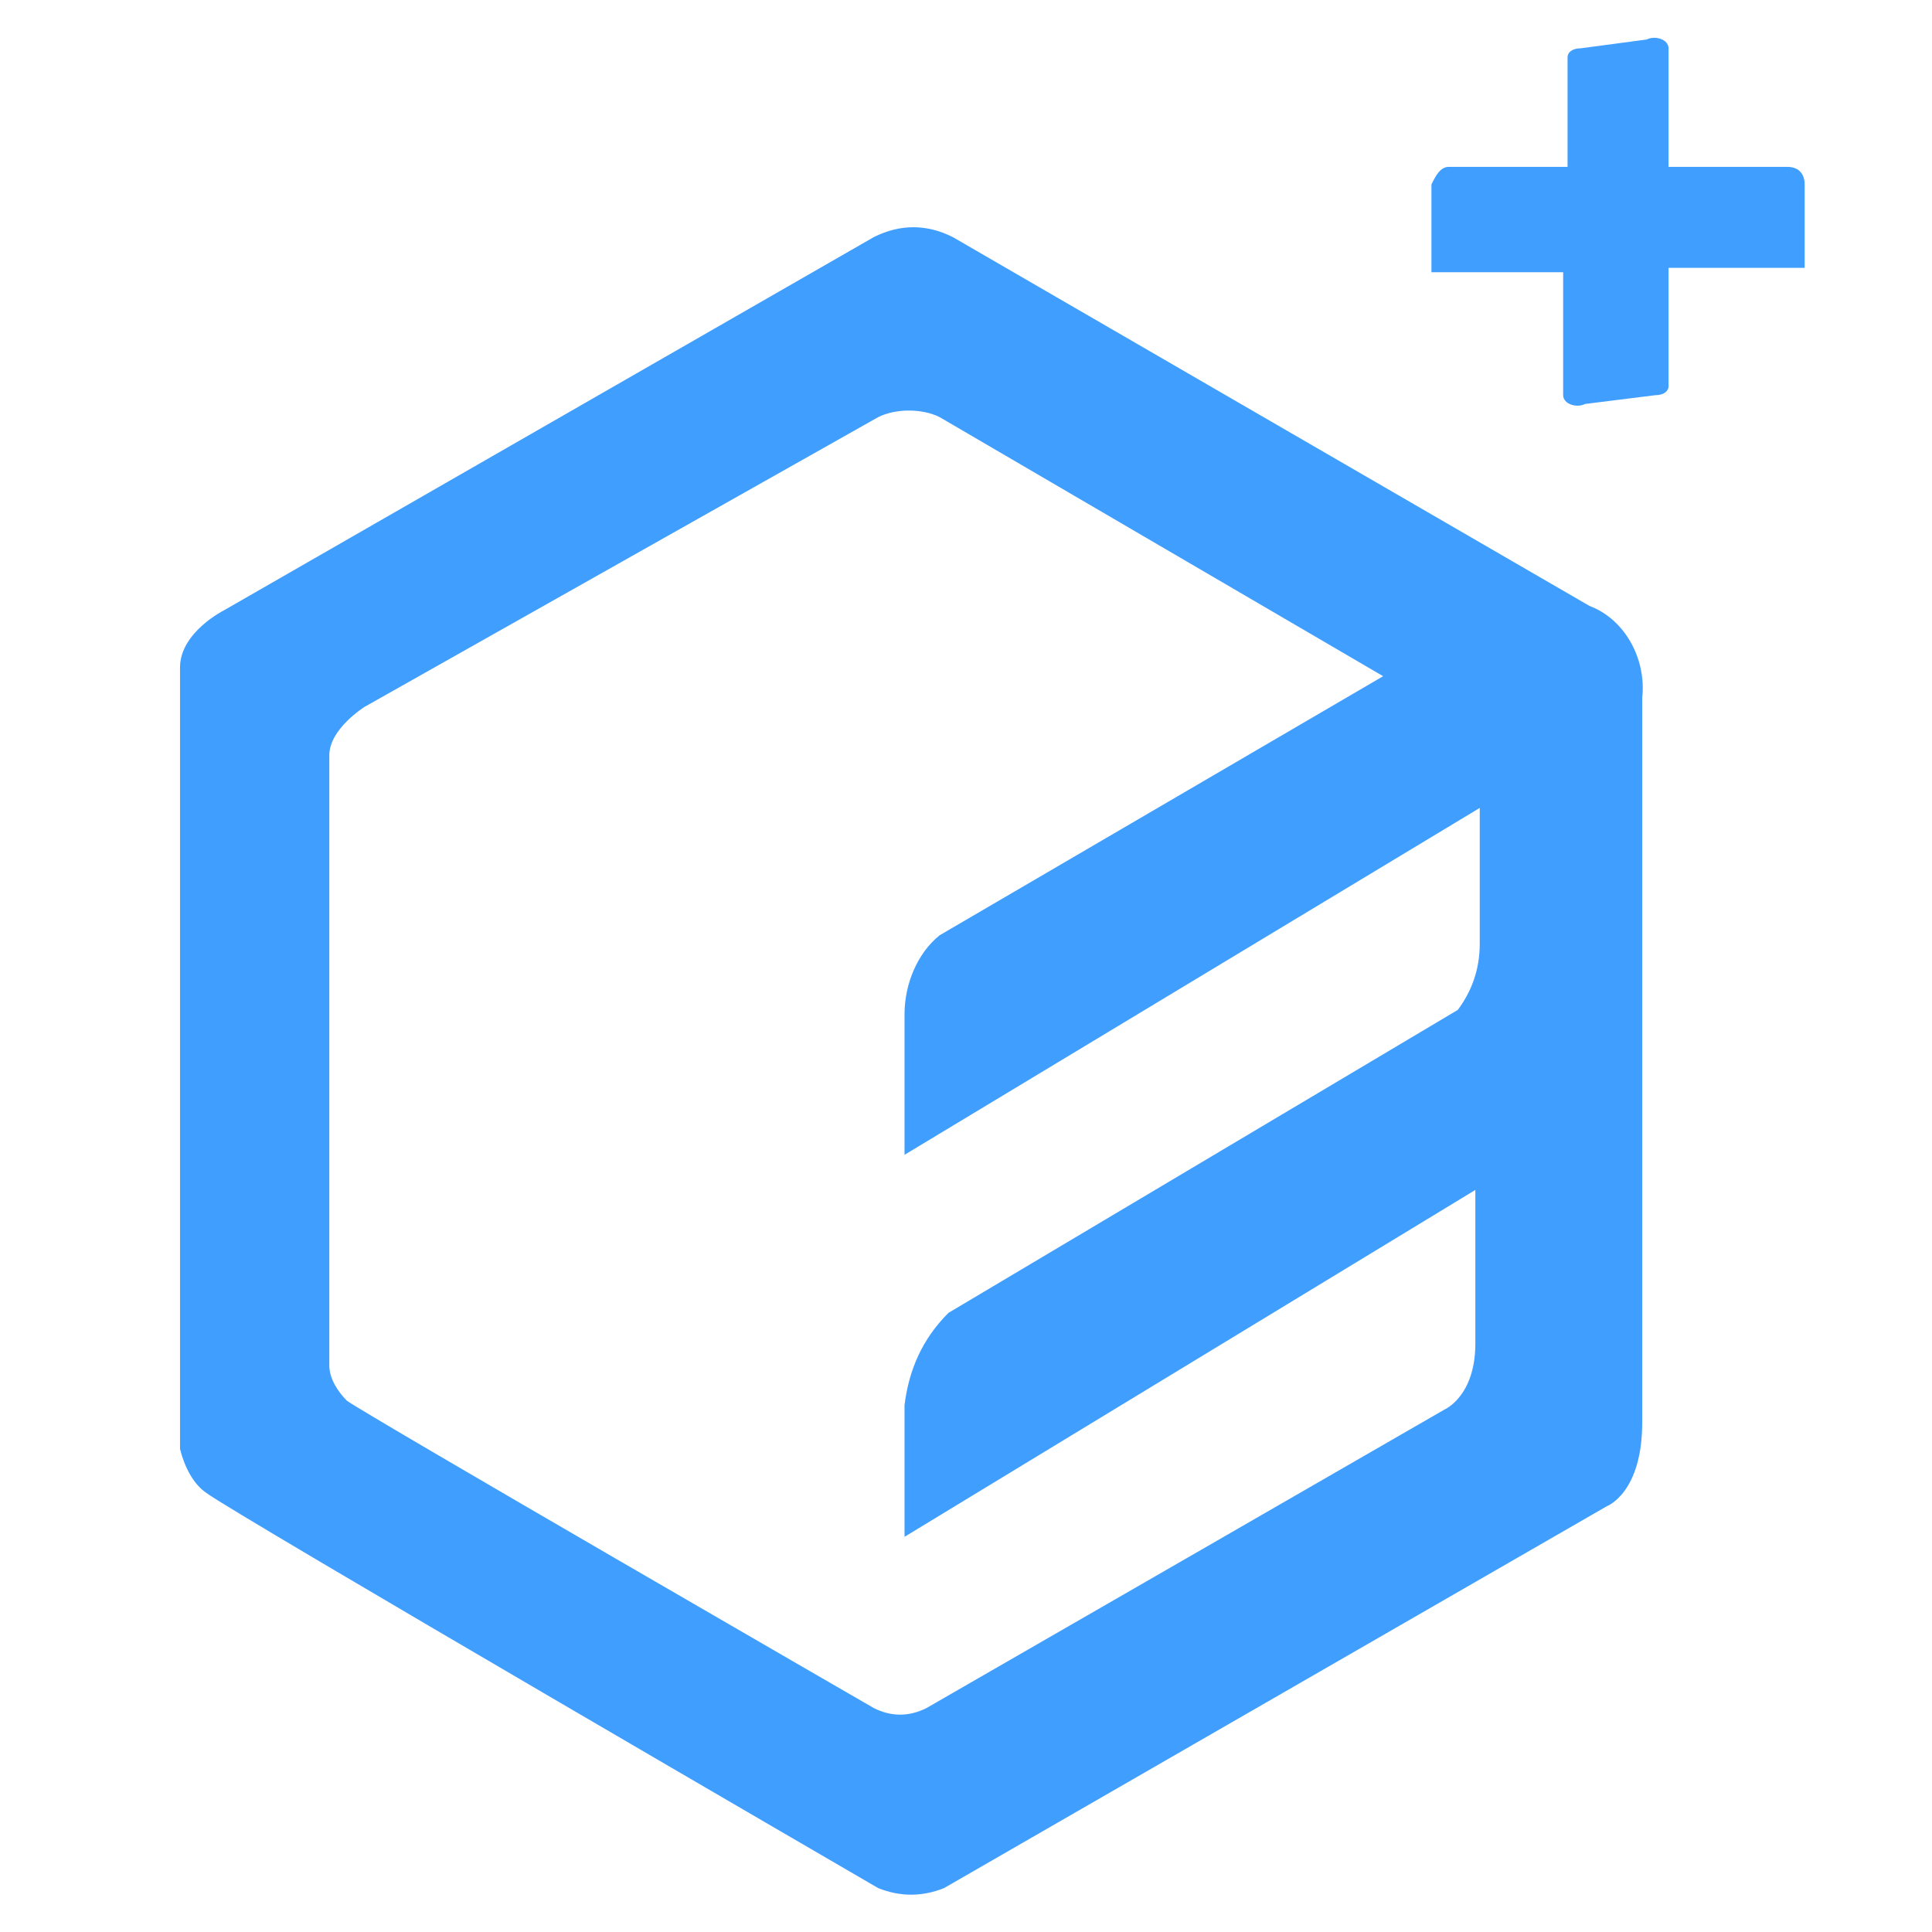
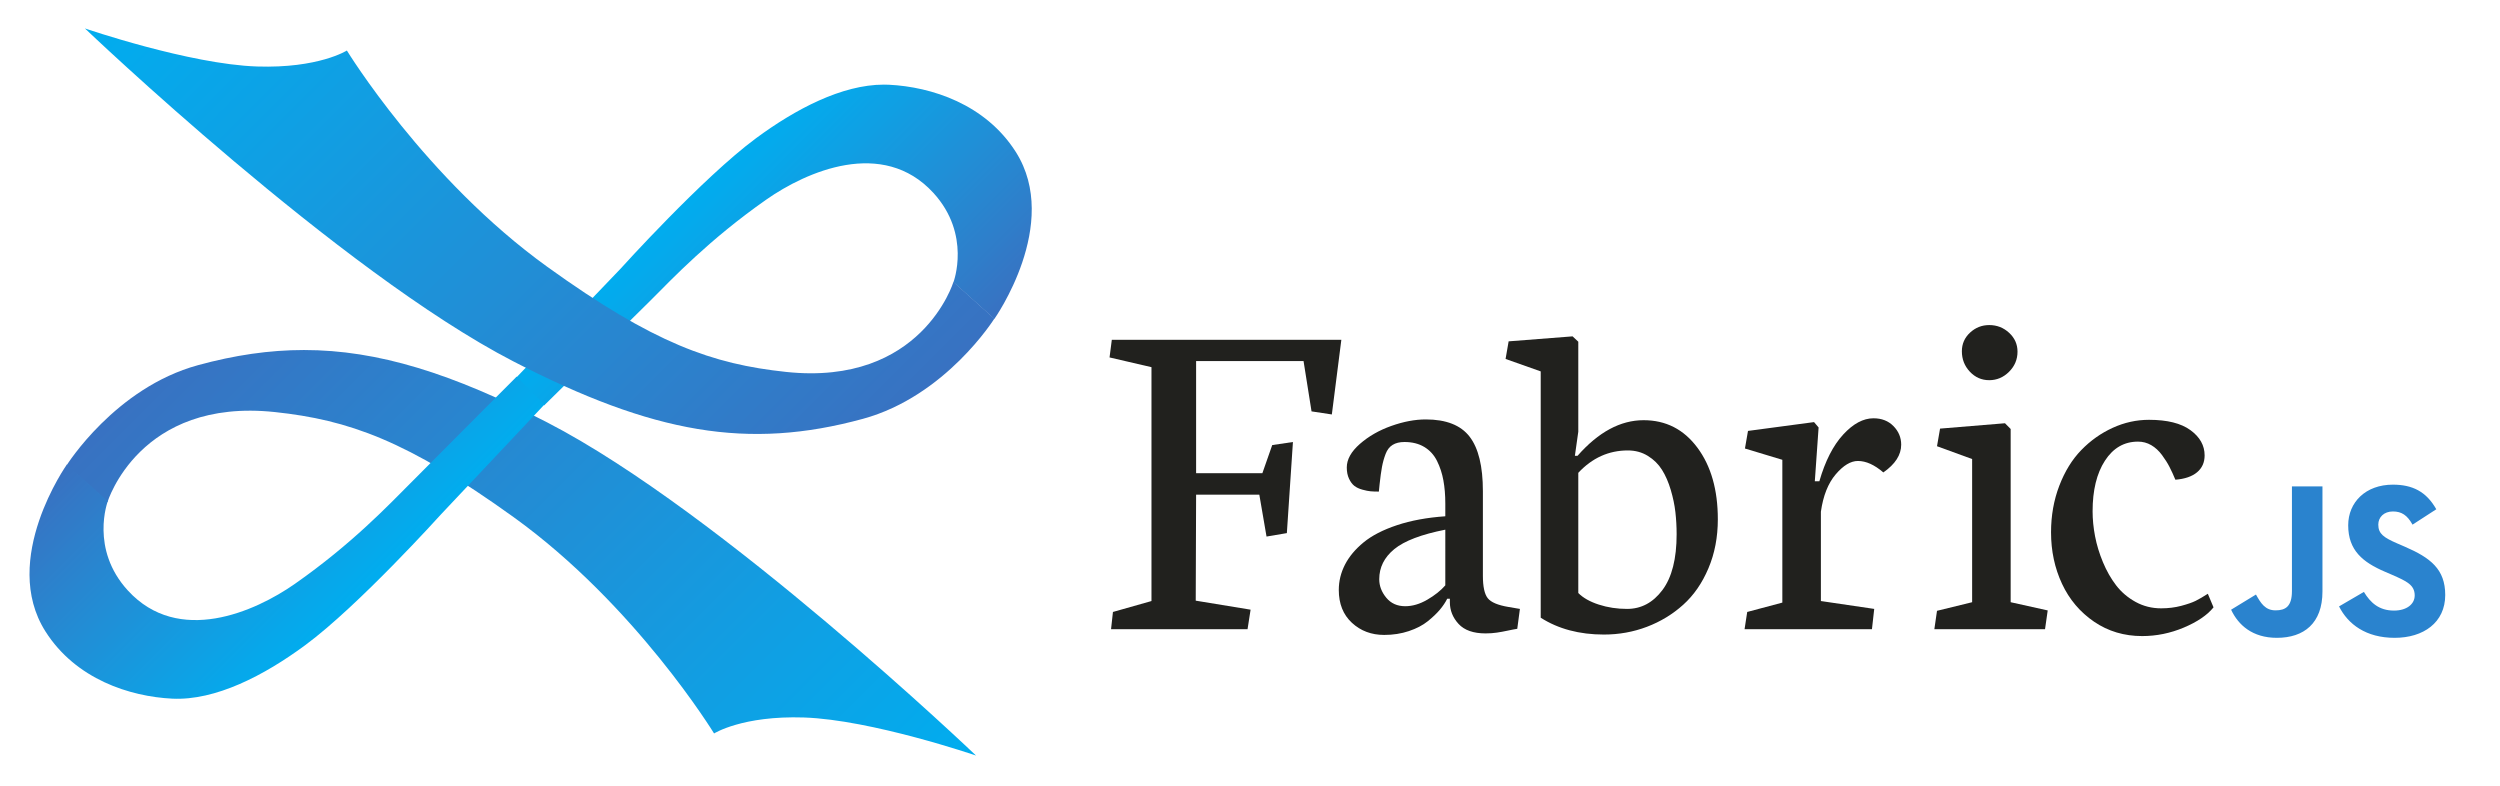
- <svg xmlns="http://www.w3.org/2000/svg" xml:space="preserve" style="enable-background:new 0 0 44 44" viewBox="0 0 44 44">
-   <path d="M37.4 32.4c0 1.6-.8 1.9-.8 1.9L21.5 43c-.5.2-1 .2-1.5 0 0 0-14.8-8.6-15.3-9-.3-.2-.5-.6-.6-1V15.2c0-.8 1-1.3 1-1.3l14.8-8.5c.6-.3 1.2-.3 1.8 0l14.5 8.4c.8.3 1.3 1.2 1.2 2.1v16.5zm-5.9-17L21.4 9.5c-.4-.2-1-.2-1.4 0L8.3 16.1s-.8.5-.8 1.1v13.9c0 .3.2.6.4.8.4.3 12 7 12 7 .4.2.8.2 1.2 0 .7-.4 11.8-6.8 11.8-6.8s.7-.3.7-1.5v-3.5l-13 7.9v-3c.1-.8.4-1.5 1-2.1L33.2 23c.3-.4.5-.9.5-1.5v-3.1l-13.1 7.9v-3.2c0-.7.3-1.4.8-1.8l10.1-5.9zm9.6-11.2c0-.2-.1-.4-.4-.4H38V1.1c0-.2-.3-.3-.5-.2l-1.5.2c-.2 0-.3.1-.3.2v2.5H33c-.2 0-.3.2-.4.4v2h3V9c0 .2.3.3.5.2l1.6-.2c.2 0 .3-.1.3-.2V6.1h3.1V4.2z" style="fill-rule:evenodd;clip-rule:evenodd;fill:#409eff" />
+ <svg xmlns="http://www.w3.org/2000/svg" xmlns:xlink="http://www.w3.org/1999/xlink" width="100%" height="100%" xml:space="preserve" version="1.2" viewBox="0 0 1631 512.719">
+   <defs>
+     <clipPath id="c">
+       <path d="M396.855 462.508c-14.363 10.605-36.507 35.164-36.507 35.164l-28.102 29.336 7.488 7.531s23.032-22.64 28.801-28.414c5.77-5.77 15.707-16.305 31.137-27.11 10.738-7.515 31.36-16.663 44.996-1.792 10.3 11.23 5.418 24.097 5.418 24.097l11.023 9.903s18.121-25.594 5.79-45.024c-8.192-12.91-22.79-17.558-34.184-18.12a26.642 26.642 0 0 0-1.387-.032c-11.305 0-23.828 6.601-34.473 14.46" />
+     </clipPath>
+     <clipPath id="e">
+       <path d="M215 432h247v111H215Zm0 0" />
+     </clipPath>
+     <clipPath id="f">
+       <path d="M331.492 522.77c37.715 19.46 63.219 23.914 94.184 15.464 22.367-6.105 35.433-27.011 35.433-27.011l-11.023-9.903s-8.54 28.16-45.125 24.266c-19.832-2.11-35.621-7.648-64.34-28.316-32.879-23.66-54.059-58.329-54.059-58.329s-7.636 4.852-24.218 4.305c-18.219-.601-46.403-10.262-46.403-10.262s68.723 65.618 115.551 89.786" />
+     </clipPath>
+     <clipPath id="h">
+       <path d="M211 519h246v110H211Zm0 0" />
+     </clipPath>
+     <clipPath id="i">
+       <path d="M246.438 523.676c-22.368 6.101-35.43 27.008-35.43 27.008l11.02 9.902s8.542-28.16 45.128-24.266c19.832 2.11 35.617 7.649 64.34 28.317 32.875 23.66 54.059 58.328 54.059 58.328s7.636-4.852 24.218-4.305c18.22.602 46.403 10.262 46.403 10.262S387.453 563.3 340.62 539.137c-25.676-13.25-45.695-19.543-65.633-19.543-9.343 0-18.668 1.383-28.55 4.082" />
+     </clipPath>
+     <clipPath id="k">
+       <path d="M200 527h140v87H200Zm0 0" />
+     </clipPath>
+     <clipPath id="l">
+       <path d="M303.578 555.777c-5.77 5.774-15.703 16.313-31.137 27.114-10.734 7.515-31.355 16.664-44.996 1.793-10.297-11.23-5.418-24.098-5.418-24.098l-11.02-9.902s-18.12 25.593-5.792 45.023c8.191 12.906 22.793 17.559 34.187 18.121 11.664.57 24.778-6.25 35.86-14.43 14.36-10.601 36.504-35.164 36.504-35.164l27.968-29.695-7.488-7.531s-22.894 23-28.668 28.77" />
+     </clipPath>
+     <linearGradient id="d" x1="-.669" x2="1.36" y1="0" y2="0" gradientTransform="rotate(45 -385.414 697.61) scale(81.368)" gradientUnits="userSpaceOnUse">
+       <stop offset="0" stop-color="#00adef" />
+       <stop offset=".336" stop-color="#01acee" />
+       <stop offset=".348" stop-color="#02abed" />
+       <stop offset=".355" stop-color="#03aaed" />
+       <stop offset=".363" stop-color="#04aaec" />
+       <stop offset=".367" stop-color="#05a9ec" />
+       <stop offset=".371" stop-color="#05a9eb" />
+       <stop offset=".379" stop-color="#06a8eb" />
+       <stop offset=".383" stop-color="#07a8ea" />
+       <stop offset=".387" stop-color="#07a7ea" />
+       <stop offset=".391" stop-color="#08a7ea" />
+       <stop offset=".398" stop-color="#08a6e9" />
+       <stop offset=".406" stop-color="#09a5e8" />
+       <stop offset=".41" stop-color="#0aa5e8" />
+       <stop offset=".414" stop-color="#0aa4e7" />
+       <stop offset=".418" stop-color="#0ba4e7" />
+       <stop offset=".422" stop-color="#0ba3e7" />
+       <stop offset=".426" stop-color="#0ca3e6" />
+       <stop offset=".43" stop-color="#0ca2e6" />
+       <stop offset=".434" stop-color="#0da2e6" />
+       <stop offset=".438" stop-color="#0da2e5" />
+       <stop offset=".445" stop-color="#0ea1e5" />
+       <stop offset=".449" stop-color="#0fa0e4" />
+       <stop offset=".453" stop-color="#0fa0e4" />
+       <stop offset=".465" stop-color="#109fe3" />
+       <stop offset=".473" stop-color="#119ee2" />
+       <stop offset=".477" stop-color="#129de2" />
+       <stop offset=".48" stop-color="#129de1" />
+       <stop offset=".488" stop-color="#139ce1" />
+       <stop offset=".492" stop-color="#149ce0" />
+       <stop offset=".496" stop-color="#149be0" />
+       <stop offset=".5" stop-color="#159be0" />
+       <stop offset=".504" stop-color="#159adf" />
+       <stop offset=".508" stop-color="#169adf" />
+       <stop offset=".516" stop-color="#1699de" />
+       <stop offset=".52" stop-color="#1798de" />
+       <stop offset=".523" stop-color="#1798dd" />
+       <stop offset=".531" stop-color="#1897dd" />
+       <stop offset=".535" stop-color="#1997dc" />
+       <stop offset=".539" stop-color="#1996dc" />
+       <stop offset=".543" stop-color="#1a96dc" />
+       <stop offset=".547" stop-color="#1a95db" />
+       <stop offset=".551" stop-color="#1a95db" />
+       <stop offset=".555" stop-color="#1b94db" />
+       <stop offset=".559" stop-color="#1b94da" />
+       <stop offset=".563" stop-color="#1c93da" />
+       <stop offset=".566" stop-color="#1c93d9" />
+       <stop offset=".57" stop-color="#1d92d9" />
+       <stop offset=".574" stop-color="#1d92d9" />
+       <stop offset=".578" stop-color="#1e91d8" />
+       <stop offset=".582" stop-color="#1e91d8" />
+       <stop offset=".586" stop-color="#1f90d8" />
+       <stop offset=".59" stop-color="#1f90d7" />
+       <stop offset=".594" stop-color="#1f90d7" />
+       <stop offset=".598" stop-color="#208fd7" />
+       <stop offset=".602" stop-color="#208fd6" />
+       <stop offset=".605" stop-color="#218ed6" />
+       <stop offset=".609" stop-color="#218ed5" />
+       <stop offset=".613" stop-color="#228dd5" />
+       <stop offset=".617" stop-color="#228dd5" />
+       <stop offset=".621" stop-color="#238cd4" />
+       <stop offset=".625" stop-color="#238cd4" />
+       <stop offset=".629" stop-color="#238bd4" />
+       <stop offset=".633" stop-color="#248bd3" />
+       <stop offset=".637" stop-color="#248ad3" />
+       <stop offset=".641" stop-color="#258ad3" />
+       <stop offset=".645" stop-color="#2589d2" />
+       <stop offset=".648" stop-color="#2689d2" />
+       <stop offset=".652" stop-color="#2688d1" />
+       <stop offset=".656" stop-color="#2688d1" />
+       <stop offset=".66" stop-color="#2787d1" />
+       <stop offset=".664" stop-color="#2787d0" />
+       <stop offset=".668" stop-color="#2886d0" />
+       <stop offset=".672" stop-color="#2886d0" />
+       <stop offset=".676" stop-color="#2985cf" />
+       <stop offset=".68" stop-color="#2985cf" />
+       <stop offset=".684" stop-color="#2984ce" />
+       <stop offset=".688" stop-color="#2a84ce" />
+       <stop offset=".691" stop-color="#2a83ce" />
+       <stop offset=".695" stop-color="#2b83cd" />
+       <stop offset=".699" stop-color="#2b82cd" />
+       <stop offset=".703" stop-color="#2c82cd" />
+       <stop offset=".707" stop-color="#2c81cc" />
+       <stop offset=".711" stop-color="#2c81cc" />
+       <stop offset=".715" stop-color="#2d80cc" />
+       <stop offset=".719" stop-color="#2d80cb" />
+       <stop offset=".723" stop-color="#2e7fcb" />
+       <stop offset=".727" stop-color="#2e7fca" />
+       <stop offset=".73" stop-color="#2f7eca" />
+       <stop offset=".734" stop-color="#2f7eca" />
+       <stop offset=".738" stop-color="#2f7dc9" />
+       <stop offset=".742" stop-color="#307dc9" />
+       <stop offset=".746" stop-color="#307cc9" />
+       <stop offset=".75" stop-color="#317bc8" />
+       <stop offset=".754" stop-color="#317bc8" />
+       <stop offset=".758" stop-color="#327ac7" />
+       <stop offset=".762" stop-color="#327ac7" />
+       <stop offset=".766" stop-color="#3279c7" />
+       <stop offset=".77" stop-color="#3379c6" />
+       <stop offset=".773" stop-color="#3378c6" />
+       <stop offset=".777" stop-color="#3478c6" />
+       <stop offset=".781" stop-color="#3477c5" />
+       <stop offset=".785" stop-color="#3477c5" />
+       <stop offset=".789" stop-color="#3576c4" />
+       <stop offset=".793" stop-color="#3576c4" />
+       <stop offset=".797" stop-color="#3675c4" />
+       <stop offset=".801" stop-color="#3675c3" />
+       <stop offset=".805" stop-color="#3774c3" />
+       <stop offset=".809" stop-color="#3773c3" />
+       <stop offset=".813" stop-color="#3773c2" />
+       <stop offset=".816" stop-color="#3872c2" />
+       <stop offset=".82" stop-color="#3872c1" />
+       <stop offset=".828" stop-color="#3872c1" />
+       <stop offset=".844" stop-color="#3871c1" />
+       <stop offset=".875" stop-color="#3871c1" />
+       <stop offset="1" stop-color="#3871c1" />
+     </linearGradient>
+     <linearGradient id="g" x1="0" x2="1.103" y1="0" y2="0" gradientTransform="rotate(45 -343.42 506.734) scale(230.02)" gradientUnits="userSpaceOnUse">
+       <stop offset="0" stop-color="#00adef" />
+       <stop offset=".004" stop-color="#00adef" />
+       <stop offset=".008" stop-color="#01adef" />
+       <stop offset=".012" stop-color="#01acee" />
+       <stop offset=".02" stop-color="#01acee" />
+       <stop offset=".023" stop-color="#02acee" />
+       <stop offset=".027" stop-color="#02abee" />
+       <stop offset=".031" stop-color="#02abed" />
+       <stop offset=".035" stop-color="#02abed" />
+       <stop offset=".039" stop-color="#03abed" />
+       <stop offset=".043" stop-color="#03abed" />
+       <stop offset=".047" stop-color="#03aaed" />
+       <stop offset=".051" stop-color="#03aaed" />
+       <stop offset=".063" stop-color="#04aaec" />
+       <stop offset=".066" stop-color="#04a9ec" />
+       <stop offset=".07" stop-color="#05a9ec" />
+       <stop offset=".074" stop-color="#05a9eb" />
+       <stop offset=".078" stop-color="#05a9eb" />
+       <stop offset=".082" stop-color="#06a8eb" />
+       <stop offset=".09" stop-color="#06a8eb" />
+       <stop offset=".094" stop-color="#06a8ea" />
+       <stop offset=".098" stop-color="#07a8ea" />
+       <stop offset=".102" stop-color="#07a7ea" />
+       <stop offset=".109" stop-color="#07a7ea" />
+       <stop offset=".113" stop-color="#08a7e9" />
+       <stop offset=".117" stop-color="#08a6e9" />
+       <stop offset=".125" stop-color="#08a6e9" />
+       <stop offset=".129" stop-color="#09a6e9" />
+       <stop offset=".133" stop-color="#09a5e9" />
+       <stop offset=".137" stop-color="#09a5e8" />
+       <stop offset=".141" stop-color="#09a5e8" />
+       <stop offset=".145" stop-color="#0aa5e8" />
+       <stop offset=".148" stop-color="#0aa5e8" />
+       <stop offset=".152" stop-color="#0aa4e8" />
+       <stop offset=".156" stop-color="#0aa4e7" />
+       <stop offset=".16" stop-color="#0ba4e7" />
+       <stop offset=".164" stop-color="#0ba4e7" />
+       <stop offset=".168" stop-color="#0ba3e7" />
+       <stop offset=".172" stop-color="#0ba3e7" />
+       <stop offset=".176" stop-color="#0ca3e6" />
+       <stop offset=".184" stop-color="#0ca3e6" />
+       <stop offset=".188" stop-color="#0ca2e6" />
+       <stop offset=".191" stop-color="#0da2e6" />
+       <stop offset=".195" stop-color="#0da2e5" />
+       <stop offset=".199" stop-color="#0da2e5" />
+       <stop offset=".203" stop-color="#0da1e5" />
+       <stop offset=".207" stop-color="#0ea1e5" />
+       <stop offset=".211" stop-color="#0ea1e5" />
+       <stop offset=".215" stop-color="#0ea1e4" />
+       <stop offset=".219" stop-color="#0ea0e4" />
+       <stop offset=".223" stop-color="#0fa0e4" />
+       <stop offset=".227" stop-color="#0fa0e4" />
+       <stop offset=".23" stop-color="#0fa0e4" />
+       <stop offset=".234" stop-color="#109fe3" />
+       <stop offset=".246" stop-color="#109fe3" />
+       <stop offset=".25" stop-color="#119fe3" />
+       <stop offset=".254" stop-color="#119ee3" />
+       <stop offset=".258" stop-color="#119ee2" />
+       <stop offset=".262" stop-color="#119ee2" />
+       <stop offset=".266" stop-color="#129ee2" />
+       <stop offset=".27" stop-color="#129de2" />
+       <stop offset=".273" stop-color="#129de2" />
+       <stop offset=".277" stop-color="#129de1" />
+       <stop offset=".281" stop-color="#139de1" />
+       <stop offset=".285" stop-color="#139ce1" />
+       <stop offset=".293" stop-color="#139ce1" />
+       <stop offset=".297" stop-color="#149ce0" />
+       <stop offset=".301" stop-color="#149be0" />
+       <stop offset=".309" stop-color="#149be0" />
+       <stop offset=".313" stop-color="#159be0" />
+       <stop offset=".316" stop-color="#159adf" />
+       <stop offset=".32" stop-color="#159adf" />
+       <stop offset=".324" stop-color="#159adf" />
+       <stop offset=".328" stop-color="#169adf" />
+       <stop offset=".332" stop-color="#1699df" />
+       <stop offset=".336" stop-color="#1699de" />
+       <stop offset=".34" stop-color="#1699de" />
+       <stop offset=".344" stop-color="#1799de" />
+       <stop offset=".348" stop-color="#1798de" />
+       <stop offset=".352" stop-color="#1798de" />
+       <stop offset=".355" stop-color="#1798dd" />
+       <stop offset=".359" stop-color="#1898dd" />
+       <stop offset=".363" stop-color="#1897dd" />
+       <stop offset=".371" stop-color="#1897dd" />
+       <stop offset=".375" stop-color="#1997dc" />
+       <stop offset=".379" stop-color="#1997dc" />
+       <stop offset=".383" stop-color="#1996dc" />
+       <stop offset=".391" stop-color="#1996dc" />
+       <stop offset=".395" stop-color="#1a96db" />
+       <stop offset=".398" stop-color="#1a95db" />
+       <stop offset=".406" stop-color="#1a95db" />
+       <stop offset=".41" stop-color="#1b94db" />
+       <stop offset=".414" stop-color="#1b94db" />
+       <stop offset=".418" stop-color="#1b94da" />
+       <stop offset=".422" stop-color="#1b94da" />
+       <stop offset=".426" stop-color="#1c93da" />
+       <stop offset=".43" stop-color="#1c93da" />
+       <stop offset=".434" stop-color="#1c93da" />
+       <stop offset=".438" stop-color="#1c93d9" />
+       <stop offset=".441" stop-color="#1d92d9" />
+       <stop offset=".453" stop-color="#1d92d9" />
+       <stop offset=".457" stop-color="#1e91d8" />
+       <stop offset=".469" stop-color="#1e91d8" />
+       <stop offset=".473" stop-color="#1f90d8" />
+       <stop offset=".477" stop-color="#1f90d7" />
+       <stop offset=".48" stop-color="#1f90d7" />
+       <stop offset=".484" stop-color="#1f90d7" />
+       <stop offset=".488" stop-color="#208fd7" />
+       <stop offset=".492" stop-color="#208fd7" />
+       <stop offset=".496" stop-color="#208fd6" />
+       <stop offset=".5" stop-color="#208fd6" />
+       <stop offset=".504" stop-color="#218ed6" />
+       <stop offset=".512" stop-color="#218ed6" />
+       <stop offset=".516" stop-color="#218ed5" />
+       <stop offset=".52" stop-color="#228dd5" />
+       <stop offset=".523" stop-color="#228dd5" />
+       <stop offset=".527" stop-color="#228dd5" />
+       <stop offset=".531" stop-color="#228cd5" />
+       <stop offset=".535" stop-color="#228cd4" />
+       <stop offset=".539" stop-color="#238cd4" />
+       <stop offset=".543" stop-color="#238cd4" />
+       <stop offset=".547" stop-color="#238bd4" />
+       <stop offset=".551" stop-color="#238bd4" />
+       <stop offset=".555" stop-color="#248bd3" />
+       <stop offset=".559" stop-color="#248bd3" />
+       <stop offset=".563" stop-color="#248ad3" />
+       <stop offset=".566" stop-color="#248ad3" />
+       <stop offset=".57" stop-color="#258ad3" />
+       <stop offset=".574" stop-color="#258ad2" />
+       <stop offset=".578" stop-color="#2589d2" />
+       <stop offset=".582" stop-color="#2589d2" />
+       <stop offset=".586" stop-color="#2689d2" />
+       <stop offset=".59" stop-color="#2688d2" />
+       <stop offset=".594" stop-color="#2688d1" />
+       <stop offset=".598" stop-color="#2688d1" />
+       <stop offset=".602" stop-color="#2788d1" />
+       <stop offset=".605" stop-color="#2787d1" />
+       <stop offset=".609" stop-color="#2787d1" />
+       <stop offset=".613" stop-color="#2787d0" />
+       <stop offset=".617" stop-color="#2787d0" />
+       <stop offset=".621" stop-color="#2886d0" />
+       <stop offset=".629" stop-color="#2886d0" />
+       <stop offset=".633" stop-color="#2886cf" />
+       <stop offset=".645" stop-color="#2985cf" />
+       <stop offset=".648" stop-color="#2984cf" />
+       <stop offset=".652" stop-color="#2a84ce" />
+       <stop offset=".656" stop-color="#2a84ce" />
+       <stop offset=".66" stop-color="#2a84ce" />
+       <stop offset=".664" stop-color="#2a83ce" />
+       <stop offset=".668" stop-color="#2a83ce" />
+       <stop offset=".672" stop-color="#2b83cd" />
+       <stop offset=".676" stop-color="#2b82cd" />
+       <stop offset=".68" stop-color="#2b82cd" />
+       <stop offset=".684" stop-color="#2b82cd" />
+       <stop offset=".688" stop-color="#2c82cd" />
+       <stop offset=".691" stop-color="#2c81cc" />
+       <stop offset=".699" stop-color="#2c81cc" />
+       <stop offset=".703" stop-color="#2d81cc" />
+       <stop offset=".707" stop-color="#2d80cc" />
+       <stop offset=".711" stop-color="#2d80cb" />
+       <stop offset=".715" stop-color="#2d80cb" />
+       <stop offset=".719" stop-color="#2e7fcb" />
+       <stop offset=".723" stop-color="#2e7fcb" />
+       <stop offset=".727" stop-color="#2e7fcb" />
+       <stop offset=".73" stop-color="#2e7fca" />
+       <stop offset=".734" stop-color="#2e7eca" />
+       <stop offset=".738" stop-color="#2f7eca" />
+       <stop offset=".742" stop-color="#2f7eca" />
+       <stop offset=".746" stop-color="#2f7dca" />
+       <stop offset=".75" stop-color="#2f7dc9" />
+       <stop offset=".754" stop-color="#307dc9" />
+       <stop offset=".758" stop-color="#307dc9" />
+       <stop offset=".762" stop-color="#307cc9" />
+       <stop offset=".766" stop-color="#307cc9" />
+       <stop offset=".77" stop-color="#307cc8" />
+       <stop offset=".773" stop-color="#317bc8" />
+       <stop offset=".785" stop-color="#317bc8" />
+       <stop offset=".789" stop-color="#327ac7" />
+       <stop offset=".793" stop-color="#327ac7" />
+       <stop offset=".797" stop-color="#327ac7" />
+       <stop offset=".801" stop-color="#3279c7" />
+       <stop offset=".805" stop-color="#3379c7" />
+       <stop offset=".809" stop-color="#3379c6" />
+       <stop offset=".813" stop-color="#3379c6" />
+       <stop offset=".816" stop-color="#3378c6" />
+       <stop offset=".82" stop-color="#3378c6" />
+       <stop offset=".824" stop-color="#3478c6" />
+       <stop offset=".828" stop-color="#3477c5" />
+       <stop offset=".832" stop-color="#3477c5" />
+       <stop offset=".836" stop-color="#3477c5" />
+       <stop offset=".84" stop-color="#3577c5" />
+       <stop offset=".844" stop-color="#3576c5" />
+       <stop offset=".848" stop-color="#3576c4" />
+       <stop offset=".852" stop-color="#3576c4" />
+       <stop offset=".855" stop-color="#3575c4" />
+       <stop offset=".859" stop-color="#3675c4" />
+       <stop offset=".863" stop-color="#3675c4" />
+       <stop offset=".867" stop-color="#3674c3" />
+       <stop offset=".871" stop-color="#3674c3" />
+       <stop offset=".875" stop-color="#3774c3" />
+       <stop offset=".879" stop-color="#3774c3" />
+       <stop offset=".883" stop-color="#3773c2" />
+       <stop offset=".887" stop-color="#3773c2" />
+       <stop offset=".891" stop-color="#3773c2" />
+       <stop offset=".895" stop-color="#3872c2" />
+       <stop offset=".898" stop-color="#3872c2" />
+       <stop offset=".902" stop-color="#3872c1" />
+       <stop offset=".906" stop-color="#3871c1" />
+       <stop offset=".938" stop-color="#3871c1" />
+       <stop offset="1" stop-color="#3871c1" />
+     </linearGradient>
+     <linearGradient id="j" x1="-.09" x2="1" y1="0" y2="0" gradientTransform="rotate(45 -487.32 557.946) scale(230.02)" gradientUnits="userSpaceOnUse">
+       <stop offset="0" stop-color="#3871c1" />
+       <stop offset=".063" stop-color="#3871c1" />
+       <stop offset=".078" stop-color="#3871c1" />
+       <stop offset=".086" stop-color="#3872c1" />
+       <stop offset=".09" stop-color="#3872c2" />
+       <stop offset=".094" stop-color="#3872c2" />
+       <stop offset=".098" stop-color="#3873c2" />
+       <stop offset=".102" stop-color="#3773c2" />
+       <stop offset=".105" stop-color="#3773c2" />
+       <stop offset=".109" stop-color="#3774c3" />
+       <stop offset=".113" stop-color="#3774c3" />
+       <stop offset=".117" stop-color="#3674c3" />
+       <stop offset=".121" stop-color="#3674c3" />
+       <stop offset=".125" stop-color="#3675c3" />
+       <stop offset=".129" stop-color="#3675c4" />
+       <stop offset=".133" stop-color="#3675c4" />
+       <stop offset=".137" stop-color="#3576c4" />
+       <stop offset=".141" stop-color="#3576c4" />
+       <stop offset=".145" stop-color="#3576c4" />
+       <stop offset=".148" stop-color="#3576c5" />
+       <stop offset=".152" stop-color="#3477c5" />
+       <stop offset=".156" stop-color="#3477c5" />
+       <stop offset=".16" stop-color="#3477c5" />
+       <stop offset=".164" stop-color="#3478c5" />
+       <stop offset=".168" stop-color="#3478c6" />
+       <stop offset=".172" stop-color="#3378c6" />
+       <stop offset=".176" stop-color="#3378c6" />
+       <stop offset=".18" stop-color="#3379c6" />
+       <stop offset=".184" stop-color="#3379c6" />
+       <stop offset=".188" stop-color="#3279c7" />
+       <stop offset=".191" stop-color="#327ac7" />
+       <stop offset=".195" stop-color="#327ac7" />
+       <stop offset=".199" stop-color="#327ac7" />
+       <stop offset=".203" stop-color="#327ac7" />
+       <stop offset=".207" stop-color="#317bc8" />
+       <stop offset=".211" stop-color="#317bc8" />
+       <stop offset=".215" stop-color="#317bc8" />
+       <stop offset=".219" stop-color="#317cc8" />
+       <stop offset=".223" stop-color="#307cc8" />
+       <stop offset=".227" stop-color="#307cc9" />
+       <stop offset=".23" stop-color="#307cc9" />
+       <stop offset=".234" stop-color="#307dc9" />
+       <stop offset=".238" stop-color="#2f7dc9" />
+       <stop offset=".242" stop-color="#2f7dc9" />
+       <stop offset=".246" stop-color="#2f7eca" />
+       <stop offset=".25" stop-color="#2f7eca" />
+       <stop offset=".254" stop-color="#2f7eca" />
+       <stop offset=".258" stop-color="#2e7eca" />
+       <stop offset=".262" stop-color="#2e7fca" />
+       <stop offset=".266" stop-color="#2e7fcb" />
+       <stop offset=".27" stop-color="#2e7fcb" />
+       <stop offset=".273" stop-color="#2d7fcb" />
+       <stop offset=".277" stop-color="#2d80cb" />
+       <stop offset=".281" stop-color="#2d80cb" />
+       <stop offset=".285" stop-color="#2d80cc" />
+       <stop offset=".289" stop-color="#2d81cc" />
+       <stop offset=".293" stop-color="#2c81cc" />
+       <stop offset=".297" stop-color="#2c81cc" />
+       <stop offset=".301" stop-color="#2c81cc" />
+       <stop offset=".305" stop-color="#2c82cd" />
+       <stop offset=".309" stop-color="#2b82cd" />
+       <stop offset=".313" stop-color="#2b82cd" />
+       <stop offset=".316" stop-color="#2b83cd" />
+       <stop offset=".32" stop-color="#2b83cd" />
+       <stop offset=".324" stop-color="#2a83ce" />
+       <stop offset=".328" stop-color="#2a83ce" />
+       <stop offset=".332" stop-color="#2a84ce" />
+       <stop offset=".336" stop-color="#2a84ce" />
+       <stop offset=".34" stop-color="#2a84ce" />
+       <stop offset=".344" stop-color="#2984cf" />
+       <stop offset=".348" stop-color="#2985cf" />
+       <stop offset=".352" stop-color="#2985cf" />
+       <stop offset=".355" stop-color="#2985cf" />
+       <stop offset=".359" stop-color="#2886cf" />
+       <stop offset=".363" stop-color="#2886d0" />
+       <stop offset=".367" stop-color="#2886d0" />
+       <stop offset=".371" stop-color="#2886d0" />
+       <stop offset=".375" stop-color="#2787d0" />
+       <stop offset=".379" stop-color="#2787d0" />
+       <stop offset=".383" stop-color="#2787d1" />
+       <stop offset=".387" stop-color="#2787d1" />
+       <stop offset=".391" stop-color="#2788d1" />
+       <stop offset=".395" stop-color="#2688d1" />
+       <stop offset=".398" stop-color="#2688d1" />
+       <stop offset=".402" stop-color="#2688d2" />
+       <stop offset=".406" stop-color="#2689d2" />
+       <stop offset=".41" stop-color="#2589d2" />
+       <stop offset=".414" stop-color="#2589d2" />
+       <stop offset=".418" stop-color="#258ad2" />
+       <stop offset=".422" stop-color="#258ad3" />
+       <stop offset=".426" stop-color="#248ad3" />
+       <stop offset=".43" stop-color="#248ad3" />
+       <stop offset=".434" stop-color="#248bd3" />
+       <stop offset=".438" stop-color="#248bd3" />
+       <stop offset=".441" stop-color="#238bd4" />
+       <stop offset=".445" stop-color="#238bd4" />
+       <stop offset=".449" stop-color="#238cd4" />
+       <stop offset=".453" stop-color="#238cd4" />
+       <stop offset=".457" stop-color="#238cd4" />
+       <stop offset=".461" stop-color="#228cd5" />
+       <stop offset=".465" stop-color="#228dd5" />
+       <stop offset=".469" stop-color="#228dd5" />
+       <stop offset=".473" stop-color="#228dd5" />
+       <stop offset=".477" stop-color="#218dd5" />
+       <stop offset=".48" stop-color="#218ed6" />
+       <stop offset=".484" stop-color="#218ed6" />
+       <stop offset=".488" stop-color="#218ed6" />
+       <stop offset=".492" stop-color="#208ed6" />
+       <stop offset=".496" stop-color="#208fd6" />
+       <stop offset=".5" stop-color="#208fd6" />
+       <stop offset=".504" stop-color="#208fd7" />
+       <stop offset=".508" stop-color="#1f90d7" />
+       <stop offset=".512" stop-color="#1f90d7" />
+       <stop offset=".516" stop-color="#1f90d7" />
+       <stop offset=".52" stop-color="#1f90d7" />
+       <stop offset=".523" stop-color="#1e91d8" />
+       <stop offset=".527" stop-color="#1e91d8" />
+       <stop offset=".531" stop-color="#1e91d8" />
+       <stop offset=".535" stop-color="#1e91d8" />
+       <stop offset=".539" stop-color="#1e92d8" />
+       <stop offset=".543" stop-color="#1d92d9" />
+       <stop offset=".547" stop-color="#1d92d9" />
+       <stop offset=".551" stop-color="#1d92d9" />
+       <stop offset=".555" stop-color="#1d93d9" />
+       <stop offset=".559" stop-color="#1c93d9" />
+       <stop offset=".563" stop-color="#1c93da" />
+       <stop offset=".566" stop-color="#1c93da" />
+       <stop offset=".57" stop-color="#1c94da" />
+       <stop offset=".574" stop-color="#1b94da" />
+       <stop offset=".578" stop-color="#1b94da" />
+       <stop offset=".582" stop-color="#1b94db" />
+       <stop offset=".586" stop-color="#1b95db" />
+       <stop offset=".59" stop-color="#1a95db" />
+       <stop offset=".594" stop-color="#1a95db" />
+       <stop offset=".598" stop-color="#1a95db" />
+       <stop offset=".602" stop-color="#1a96dc" />
+       <stop offset=".605" stop-color="#1996dc" />
+       <stop offset=".609" stop-color="#1996dc" />
+       <stop offset=".613" stop-color="#1996dc" />
+       <stop offset=".617" stop-color="#1997dc" />
+       <stop offset=".621" stop-color="#1897dd" />
+       <stop offset=".625" stop-color="#1897dd" />
+       <stop offset=".629" stop-color="#1897dd" />
+       <stop offset=".633" stop-color="#1898dd" />
+       <stop offset=".637" stop-color="#1798dd" />
+       <stop offset=".641" stop-color="#1798dd" />
+       <stop offset=".645" stop-color="#1798de" />
+       <stop offset=".648" stop-color="#1799de" />
+       <stop offset=".652" stop-color="#1799de" />
+       <stop offset=".656" stop-color="#1699de" />
+       <stop offset=".66" stop-color="#1699de" />
+       <stop offset=".664" stop-color="#1699df" />
+       <stop offset=".668" stop-color="#169adf" />
+       <stop offset=".672" stop-color="#159adf" />
+       <stop offset=".676" stop-color="#159adf" />
+       <stop offset=".68" stop-color="#159adf" />
+       <stop offset=".684" stop-color="#159be0" />
+       <stop offset=".688" stop-color="#149be0" />
+       <stop offset=".691" stop-color="#149be0" />
+       <stop offset=".695" stop-color="#149be0" />
+       <stop offset=".699" stop-color="#149ce0" />
+       <stop offset=".703" stop-color="#139ce1" />
+       <stop offset=".707" stop-color="#139ce1" />
+       <stop offset=".711" stop-color="#139ce1" />
+       <stop offset=".715" stop-color="#139de1" />
+       <stop offset=".719" stop-color="#129de1" />
+       <stop offset=".723" stop-color="#129de2" />
+       <stop offset=".727" stop-color="#129de2" />
+       <stop offset=".73" stop-color="#129ee2" />
+       <stop offset=".734" stop-color="#119ee2" />
+       <stop offset=".738" stop-color="#119ee2" />
+       <stop offset=".742" stop-color="#119ee2" />
+       <stop offset=".746" stop-color="#119ee3" />
+       <stop offset=".75" stop-color="#109fe3" />
+       <stop offset=".754" stop-color="#109fe3" />
+       <stop offset=".758" stop-color="#109fe3" />
+       <stop offset=".762" stop-color="#109fe3" />
+       <stop offset=".766" stop-color="#0fa0e4" />
+       <stop offset=".77" stop-color="#0fa0e4" />
+       <stop offset=".773" stop-color="#0fa0e4" />
+       <stop offset=".777" stop-color="#0fa0e4" />
+       <stop offset=".781" stop-color="#0ea1e4" />
+       <stop offset=".785" stop-color="#0ea1e5" />
+       <stop offset=".789" stop-color="#0ea1e5" />
+       <stop offset=".793" stop-color="#0ea1e5" />
+       <stop offset=".797" stop-color="#0da2e5" />
+       <stop offset=".801" stop-color="#0da2e5" />
+       <stop offset=".805" stop-color="#0da2e6" />
+       <stop offset=".809" stop-color="#0da2e6" />
+       <stop offset=".813" stop-color="#0ca2e6" />
+       <stop offset=".816" stop-color="#0ca3e6" />
+       <stop offset=".82" stop-color="#0ca3e6" />
+       <stop offset=".824" stop-color="#0ca3e6" />
+       <stop offset=".828" stop-color="#0ba3e7" />
+       <stop offset=".832" stop-color="#0ba4e7" />
+       <stop offset=".836" stop-color="#0ba4e7" />
+       <stop offset=".84" stop-color="#0ba4e7" />
+       <stop offset=".844" stop-color="#0aa4e7" />
+       <stop offset=".848" stop-color="#0aa4e8" />
+       <stop offset=".852" stop-color="#0aa5e8" />
+       <stop offset=".855" stop-color="#0aa5e8" />
+       <stop offset=".859" stop-color="#09a5e8" />
+       <stop offset=".863" stop-color="#09a5e8" />
+       <stop offset=".867" stop-color="#09a6e9" />
+       <stop offset=".871" stop-color="#09a6e9" />
+       <stop offset=".875" stop-color="#08a6e9" />
+       <stop offset=".879" stop-color="#08a6e9" />
+       <stop offset=".883" stop-color="#08a6e9" />
+       <stop offset=".887" stop-color="#07a7ea" />
+       <stop offset=".891" stop-color="#07a7ea" />
+       <stop offset=".895" stop-color="#07a7ea" />
+       <stop offset=".898" stop-color="#07a7ea" />
+       <stop offset=".902" stop-color="#06a8ea" />
+       <stop offset=".906" stop-color="#06a8ea" />
+       <stop offset=".91" stop-color="#06a8eb" />
+       <stop offset=".914" stop-color="#06a8eb" />
+       <stop offset=".918" stop-color="#05a8eb" />
+       <stop offset=".922" stop-color="#05a9eb" />
+       <stop offset=".926" stop-color="#05a9eb" />
+       <stop offset=".93" stop-color="#05a9ec" />
+       <stop offset=".934" stop-color="#04a9ec" />
+       <stop offset=".938" stop-color="#04aaec" />
+       <stop offset=".941" stop-color="#04aaec" />
+       <stop offset=".945" stop-color="#04aaec" />
+       <stop offset=".949" stop-color="#03aaed" />
+       <stop offset=".953" stop-color="#03aaed" />
+       <stop offset=".957" stop-color="#03abed" />
+       <stop offset=".961" stop-color="#03abed" />
+       <stop offset=".965" stop-color="#02abed" />
+       <stop offset=".969" stop-color="#02abee" />
+       <stop offset=".973" stop-color="#02acee" />
+       <stop offset=".977" stop-color="#02acee" />
+       <stop offset=".98" stop-color="#01acee" />
+       <stop offset=".984" stop-color="#01acee" />
+       <stop offset=".988" stop-color="#01acee" />
+       <stop offset=".992" stop-color="#01adef" />
+       <stop offset=".996" stop-color="#00adef" />
+       <stop offset="1" stop-color="#00adef" />
+     </linearGradient>
+     <linearGradient id="m" x1="-.363" x2="1.672" y1="0" y2="0" gradientTransform="rotate(45 -519.616 546.467) scale(81.368)" gradientUnits="userSpaceOnUse">
+       <stop offset="0" stop-color="#3871c1" />
+       <stop offset=".125" stop-color="#3871c1" />
+       <stop offset=".156" stop-color="#3871c1" />
+       <stop offset=".172" stop-color="#3871c1" />
+       <stop offset=".18" stop-color="#3872c1" />
+       <stop offset=".184" stop-color="#3872c2" />
+       <stop offset=".188" stop-color="#3773c2" />
+       <stop offset=".191" stop-color="#3773c2" />
+       <stop offset=".195" stop-color="#3774c3" />
+       <stop offset=".199" stop-color="#3674c3" />
+       <stop offset=".203" stop-color="#3675c4" />
+       <stop offset=".207" stop-color="#3575c4" />
+       <stop offset=".211" stop-color="#3576c4" />
+       <stop offset=".215" stop-color="#3577c5" />
+       <stop offset=".219" stop-color="#3477c5" />
+       <stop offset=".223" stop-color="#3478c6" />
+       <stop offset=".227" stop-color="#3378c6" />
+       <stop offset=".23" stop-color="#3379c6" />
+       <stop offset=".234" stop-color="#3279c7" />
+       <stop offset=".238" stop-color="#327ac7" />
+       <stop offset=".242" stop-color="#327ac7" />
+       <stop offset=".246" stop-color="#317bc8" />
+       <stop offset=".25" stop-color="#317bc8" />
+       <stop offset=".254" stop-color="#307cc8" />
+       <stop offset=".258" stop-color="#307cc9" />
+       <stop offset=".262" stop-color="#307dc9" />
+       <stop offset=".266" stop-color="#2f7dca" />
+       <stop offset=".27" stop-color="#2f7eca" />
+       <stop offset=".273" stop-color="#2e7fca" />
+       <stop offset=".277" stop-color="#2e7fcb" />
+       <stop offset=".281" stop-color="#2d80cb" />
+       <stop offset=".285" stop-color="#2d80cb" />
+       <stop offset=".289" stop-color="#2d81cc" />
+       <stop offset=".293" stop-color="#2c81cc" />
+       <stop offset=".297" stop-color="#2c82cd" />
+       <stop offset=".301" stop-color="#2b82cd" />
+       <stop offset=".305" stop-color="#2b83cd" />
+       <stop offset=".309" stop-color="#2a83ce" />
+       <stop offset=".313" stop-color="#2a84ce" />
+       <stop offset=".316" stop-color="#2a84ce" />
+       <stop offset=".32" stop-color="#2985cf" />
+       <stop offset=".324" stop-color="#2985cf" />
+       <stop offset=".328" stop-color="#2886d0" />
+       <stop offset=".332" stop-color="#2886d0" />
+       <stop offset=".336" stop-color="#2787d0" />
+       <stop offset=".34" stop-color="#2787d1" />
+       <stop offset=".344" stop-color="#2688d1" />
+       <stop offset=".348" stop-color="#2688d1" />
+       <stop offset=".352" stop-color="#2689d2" />
+       <stop offset=".355" stop-color="#2589d2" />
+       <stop offset=".359" stop-color="#258ad2" />
+       <stop offset=".363" stop-color="#248ad3" />
+       <stop offset=".367" stop-color="#248bd3" />
+       <stop offset=".371" stop-color="#238bd4" />
+       <stop offset=".375" stop-color="#238cd4" />
+       <stop offset=".379" stop-color="#238cd4" />
+       <stop offset=".383" stop-color="#228dd5" />
+       <stop offset=".387" stop-color="#228dd5" />
+       <stop offset=".391" stop-color="#218ed5" />
+       <stop offset=".395" stop-color="#218ed6" />
+       <stop offset=".398" stop-color="#208fd6" />
+       <stop offset=".402" stop-color="#208fd7" />
+       <stop offset=".406" stop-color="#1f90d7" />
+       <stop offset=".41" stop-color="#1f90d7" />
+       <stop offset=".414" stop-color="#1f90d8" />
+       <stop offset=".418" stop-color="#1e91d8" />
+       <stop offset=".422" stop-color="#1e91d8" />
+       <stop offset=".426" stop-color="#1d92d9" />
+       <stop offset=".43" stop-color="#1d92d9" />
+       <stop offset=".434" stop-color="#1c93d9" />
+       <stop offset=".438" stop-color="#1c93da" />
+       <stop offset=".441" stop-color="#1b94da" />
+       <stop offset=".445" stop-color="#1b94db" />
+       <stop offset=".449" stop-color="#1b95db" />
+       <stop offset=".453" stop-color="#1a95db" />
+       <stop offset=".457" stop-color="#1a96dc" />
+       <stop offset=".461" stop-color="#1996dc" />
+       <stop offset=".465" stop-color="#1997dc" />
+       <stop offset=".469" stop-color="#1897dd" />
+       <stop offset=".473" stop-color="#1897dd" />
+       <stop offset=".477" stop-color="#1798dd" />
+       <stop offset=".48" stop-color="#1798de" />
+       <stop offset=".484" stop-color="#1699de" />
+       <stop offset=".488" stop-color="#1699de" />
+       <stop offset=".492" stop-color="#159adf" />
+       <stop offset=".496" stop-color="#159adf" />
+       <stop offset=".5" stop-color="#159be0" />
+       <stop offset=".504" stop-color="#149be0" />
+       <stop offset=".508" stop-color="#149ce0" />
+       <stop offset=".512" stop-color="#139ce1" />
+       <stop offset=".516" stop-color="#139ce1" />
+       <stop offset=".52" stop-color="#129de1" />
+       <stop offset=".523" stop-color="#129de2" />
+       <stop offset=".527" stop-color="#119ee2" />
+       <stop offset=".531" stop-color="#119ee2" />
+       <stop offset=".535" stop-color="#109fe3" />
+       <stop offset=".539" stop-color="#109fe3" />
+       <stop offset=".543" stop-color="#0fa0e4" />
+       <stop offset=".551" stop-color="#0fa0e4" />
+       <stop offset=".555" stop-color="#0ea1e5" />
+       <stop offset=".559" stop-color="#0ea1e5" />
+       <stop offset=".563" stop-color="#0da2e5" />
+       <stop offset=".566" stop-color="#0da2e6" />
+       <stop offset=".57" stop-color="#0ca3e6" />
+       <stop offset=".574" stop-color="#0ca3e6" />
+       <stop offset=".578" stop-color="#0ba3e7" />
+       <stop offset=".582" stop-color="#0ba4e7" />
+       <stop offset=".586" stop-color="#0aa4e7" />
+       <stop offset=".59" stop-color="#0aa5e8" />
+       <stop offset=".594" stop-color="#09a5e8" />
+       <stop offset=".598" stop-color="#09a5e9" />
+       <stop offset=".602" stop-color="#08a6e9" />
+       <stop offset=".605" stop-color="#08a6e9" />
+       <stop offset=".609" stop-color="#07a7ea" />
+       <stop offset=".613" stop-color="#07a7ea" />
+       <stop offset=".617" stop-color="#06a8ea" />
+       <stop offset=".621" stop-color="#06a8eb" />
+       <stop offset=".625" stop-color="#06a8eb" />
+       <stop offset=".629" stop-color="#05a9eb" />
+       <stop offset=".633" stop-color="#05a9ec" />
+       <stop offset=".637" stop-color="#04aaec" />
+       <stop offset=".641" stop-color="#04aaec" />
+       <stop offset=".645" stop-color="#03aaed" />
+       <stop offset=".648" stop-color="#03abed" />
+       <stop offset=".652" stop-color="#02abed" />
+       <stop offset=".656" stop-color="#02acee" />
+       <stop offset=".66" stop-color="#01acee" />
+       <stop offset=".664" stop-color="#01acef" />
+       <stop offset=".668" stop-color="#00adef" />
+       <stop offset="1" stop-color="#00adef" />
+     </linearGradient>
+     <symbol id="n" stroke-linejoin="round" stroke-miterlimit="4" stroke-opacity=".989" stroke-width="0" overflow="visible" paint-order="stroke fill markers">
+       <path d="M11.672-189.734H163.39l-6.282 48.937-13.421-2.016-5.282-33H67.391v73.547h43.796l6.516-18.453 13.688-2.015L127.375-63l-13.438 2.266-4.765-27.485H67.39l-.25 69.516 36.265 5.906L101.391 0H11.17l1.25-11.297 25.47-7.156v-153.344l-27.72-6.39zm0 0" />
+     </symbol>
+     <symbol id="o" stroke-linejoin="round" stroke-miterlimit="4" stroke-opacity=".989" stroke-width="0" overflow="visible" paint-order="stroke fill markers">
+       <path d="M79.938-65.25c-15.813 3.094-27.047 7.34-33.704 12.734-6.648 5.399-9.968 11.985-9.968 19.766 0 4.344 1.547 8.383 4.64 12.11 3.094 3.718 7.274 5.578 12.547 5.578 4.77 0 9.625-1.422 14.563-4.266 4.937-2.844 8.91-5.977 11.921-9.406zm26.609 68.016c-8.031 0-13.977-2.07-17.828-6.204-3.844-4.144-5.766-8.894-5.766-14.25v-2.265h-1.766c-1.167 2.344-2.777 4.73-4.828 7.156-2.054 2.43-4.73 4.961-8.03 7.594-3.306 2.637-7.466 4.789-12.485 6.453C50.82 2.926 45.383 3.766 39.53 3.766c-8.449 0-15.562-2.657-21.343-7.97C12.413-9.515 9.53-16.686 9.53-25.718c0-5.781 1.36-11.304 4.078-16.578 2.72-5.27 6.817-10.14 12.297-14.61 5.49-4.476 12.853-8.241 22.095-11.296 9.238-3.05 19.883-4.992 31.938-5.828v-8.422c0-5.52-.422-10.555-1.266-15.11-.836-4.562-2.234-8.804-4.203-12.734-1.961-3.937-4.762-6.992-8.406-9.172-3.637-2.176-8.008-3.265-13.11-3.265-3.18 0-5.793.632-7.844 1.89-2.054 1.25-3.601 3.235-4.64 5.953a48.684 48.684 0 0 0-2.39 8.485c-.544 2.93-1.063 6.687-1.563 11.281-.168 2.18-.336 3.813-.5 4.906-2.094 0-3.899-.062-5.407-.187-1.5-.133-3.32-.492-5.453-1.078-2.136-.582-3.898-1.395-5.281-2.438-1.375-1.05-2.563-2.617-3.563-4.703-1-2.094-1.5-4.563-1.5-7.406 0-5.27 2.883-10.414 8.657-15.438 5.77-5.02 12.691-8.953 20.765-11.797 8.07-2.843 15.664-4.265 22.782-4.265 13.468 0 23.129 3.765 28.984 11.297 5.852 7.523 8.781 19.437 8.781 35.75v55.468c0 7.118 1.067 12.012 3.203 14.688 2.133 2.68 6.711 4.601 13.735 5.765l7.531 1.266L127.5-.25c-1.68.25-3.773.645-6.281 1.188-2.512.539-4.918.976-7.219 1.312-2.293.344-4.777.516-7.453.516zm0 0" />
+     </symbol>
+     <symbol id="p" stroke-miterlimit="4" stroke-opacity="1" stroke-width="0" overflow="visible" paint-order="stroke fill markers">
+       <path d="M20.078-7.531v-161.5l-23.219-8.156 2.016-11.547L41.156-192l3.766 3.516v58.984l-2.25 15.813h1.75c13.8-15.563 28.36-23.344 43.672-23.344 14.719 0 26.57 6.008 35.562 18.015 9 12 13.5 27.664 13.5 46.985 0 11.71-2.074 22.418-6.219 32.125-4.136 9.71-9.699 17.68-16.687 23.906-6.98 6.23-14.969 11.043-23.969 14.438C81.29 1.82 71.816 3.516 61.86 3.516c-16.23 0-30.156-3.68-41.78-11.047zm89.844-54.719c0-4.926-.274-9.754-.813-14.484-.543-4.727-1.57-9.602-3.078-14.625-1.5-5.02-3.422-9.391-5.765-13.11-2.344-3.719-5.465-6.77-9.36-9.156-3.886-2.383-8.297-3.578-13.234-3.578-12.625 0-23.543 4.89-32.75 14.672v78.812c3.176 3.18 7.691 5.711 13.547 7.594 5.863 1.887 12.097 2.828 18.703 2.828 9.375 0 17.176-4.14 23.406-12.422 6.227-8.289 9.344-20.468 9.344-36.531zm0 0" />
+     </symbol>
+     <symbol id="q" stroke-miterlimit="4" stroke-opacity="1" stroke-width="0" overflow="visible" paint-order="stroke fill markers">
+       <path d="M99.766-102.781c-5.856-5.008-11.461-7.516-16.813-7.516-4.773 0-9.668 2.93-14.687 8.781-5.024 5.856-8.282 14.012-9.782 24.47v58.593l35.25 5.156L92.234 0H8.031l1.75-11.297L33-17.437v-93.626l-24.719-7.406L10.297-130l43.656-5.781 3.016 3.515L54.469-97h3c3.851-13.219 9.082-23.398 15.687-30.547 6.614-7.156 13.305-10.734 20.078-10.734 5.438 0 9.848 1.715 13.235 5.14 3.394 3.43 5.094 7.485 5.094 12.172 0 6.688-3.934 12.75-11.797 18.188zm0 0" />
+     </symbol>
+     <symbol id="r" stroke-miterlimit="4" stroke-opacity=".996" stroke-width="0" overflow="visible" paint-order="stroke fill markers">
+       <path d="m9.281-12.047 23.219-5.64v-93.876l-23.219-8.406 2.016-11.547 42.922-3.515 3.75 3.765v113.578l24.484 5.391L80.687 0H7.531Zm34.516-187.36c5.101 0 9.492 1.7 13.172 5.095 3.687 3.386 5.531 7.507 5.531 12.359 0 5.105-1.867 9.496-5.594 13.172-3.718 3.68-8.09 5.515-13.11 5.515-5.023 0-9.292-1.859-12.812-5.578-3.511-3.719-5.265-8.172-5.265-13.36 0-4.85 1.797-8.929 5.39-12.234 3.602-3.312 7.832-4.968 12.688-4.968zm0 0" />
+     </symbol>
+     <symbol id="s" stroke-miterlimit="4" stroke-opacity="1" stroke-width="0" overflow="visible" paint-order="stroke fill markers">
+       <path d="M83.203-13.672c4.676 0 9.086-.539 13.234-1.625 4.145-1.094 7.32-2.18 9.532-3.265 2.219-1.094 4.914-2.645 8.094-4.657l3.765 8.907c-4.18 5.105-10.726 9.523-19.64 13.25-8.907 3.718-18.086 5.578-27.532 5.578-11.886 0-22.476-3.137-31.765-9.407-9.282-6.28-16.352-14.562-21.203-24.843-4.844-10.29-7.266-21.547-7.266-33.766 0-10.957 1.816-21.14 5.453-30.547 3.633-9.414 8.484-17.219 14.547-23.406 6.07-6.195 12.976-11.05 20.719-14.563 7.738-3.507 15.75-5.265 24.03-5.265 12.04 0 21.177 2.261 27.407 6.781 6.238 4.512 9.36 10.031 9.36 16.563 0 4.593-1.657 8.273-4.97 11.03-3.304 2.762-8.09 4.4-14.359 4.907-1.336-3.188-2.632-5.988-3.89-8.406-1.25-2.426-2.903-5.02-4.953-7.781-2.055-2.758-4.418-4.915-7.094-6.47-2.68-1.55-5.606-2.327-8.781-2.327-9.118 0-16.399 4.168-21.844 12.5-5.438 8.324-8.156 19.386-8.156 33.187 0 5.274.539 10.73 1.625 16.375 1.093 5.649 2.832 11.313 5.218 17 2.383 5.688 5.29 10.75 8.72 15.188 3.437 4.43 7.722 8.047 12.858 10.859 5.145 2.805 10.774 4.203 16.891 4.203zm0 0" />
+     </symbol>
+   </defs>
+   <g clip-path="url(#c)" transform="matrix(2.42 0 0 2.42 -467.18 -1029.065)">
+     <path fill="url(#d)" d="M405.738 374.555 289 491.293l116.738 116.738 116.739-116.738Zm0 0" />
+   </g>
+   <g clip-path="url(#e)" transform="matrix(2.42 0 0 2.42 -467.18 -1029.276)">
+     <g clip-path="url(#f)">
+       <path fill="url(#g)" d="M338.523 310.398 159.09 489.832l179.433 179.434 179.434-179.434Zm0 0" />
+     </g>
+   </g>
+   <g clip-path="url(#h)" transform="matrix(2.42 0 0 2.42 -467.18 -1029.065)">
+     <g clip-path="url(#i)">
+       <path fill="url(#j)" d="M333.59 397.012 156.344 574.258l177.246 177.25 177.25-177.25Zm0 0" clip-path="none" />
+     </g>
+   </g>
+   <g clip-path="url(#k)" transform="matrix(2.42 0 0 2.42 -466.97 -1029.66)">
+     <g clip-path="url(#l)">
+       <path fill="url(#m)" d="M266.309 453.582 149.19 570.703l117.12 117.121 117.12-117.12Zm0 0" />
+     </g>
+   </g>
+   <use xlink:href="#n" width="100%" height="100%" x="491.999" y="633.204" fill="#21211e" stroke="#fbffff" stroke-linecap="square" stroke-linejoin="round" stroke-width="0" paint-order="stroke fill markers" transform="matrix(.987 0 0 .995 228.224 -219.556)" />
+   <use xlink:href="#o" width="100%" height="100%" x="644.17" y="633.204" fill="#21211e" stroke="#fbffff" stroke-linecap="square" stroke-linejoin="round" stroke-width="0" transform="matrix(.987 0 0 .995 228.224 -219.556)" />
+   <use xlink:href="#p" width="100%" height="100%" x="767.088" y="633.204" fill="#21211e" stroke="#fbffff" stroke-linecap="square" stroke-linejoin="round" stroke-width="0" transform="matrix(.987 0 0 .995 228.224 -219.556)" />
+   <use xlink:href="#q" width="100%" height="100%" x="907.455" y="633.204" fill="#21211e" stroke="#fbffff" stroke-linecap="square" stroke-linejoin="round" stroke-width="0" transform="matrix(.987 0 0 .995 234.57 -219.556)" />
+   <use xlink:href="#r" width="100%" height="100%" x="1016.259" y="633.204" fill="#21211e" stroke="#fbffff" stroke-linecap="square" stroke-linejoin="round" stroke-width="0" transform="matrix(.987 0 0 .995 251.493 -219.556)" />
+   <use xlink:href="#s" width="100%" height="100%" x="1094.782" y="633.204" fill="#21211e" stroke="#fbffff" stroke-linecap="round" stroke-linejoin="round" stroke-width="0" paint-order="fill markers stroke" transform="matrix(.987 0 0 .995 247.263 -219.556)" />
+   <path fill="#2a83ce" stroke="#fbffff" stroke-linejoin="round" stroke-width="0" d="m1455.57 397.768 16.218-9.892c3.129 5.59 5.975 10.321 12.802 10.321 6.544 0 10.67-2.58 10.67-12.615v-68.248h19.914v68.532c0 20.79-12.09 30.252-29.73 30.252-15.932 0-25.179-8.316-29.873-18.352m70.419-2.149 16.216-9.463c4.268 7.026 9.816 12.188 19.63 12.188 8.253 0 13.514-4.158 13.514-9.894 0-6.882-5.405-9.32-14.51-13.333l-4.977-2.152c-14.368-6.164-23.899-13.906-23.899-30.25 0-15.055 11.38-26.526 29.162-26.526 12.66 0 21.764 4.445 28.307 16.059l-15.506 10.036c-3.414-6.165-7.111-8.602-12.801-8.602-5.832 0-9.531 3.728-9.531 8.602 0 6.022 3.699 8.46 12.233 12.188l4.978 2.15c16.928 7.312 26.46 14.767 26.46 31.541 0 18.067-14.297 27.959-33.002 27.959-18.706 0-30.442-8.889-36.273-20.503z" paint-order="stroke fill markers" />
</svg>
